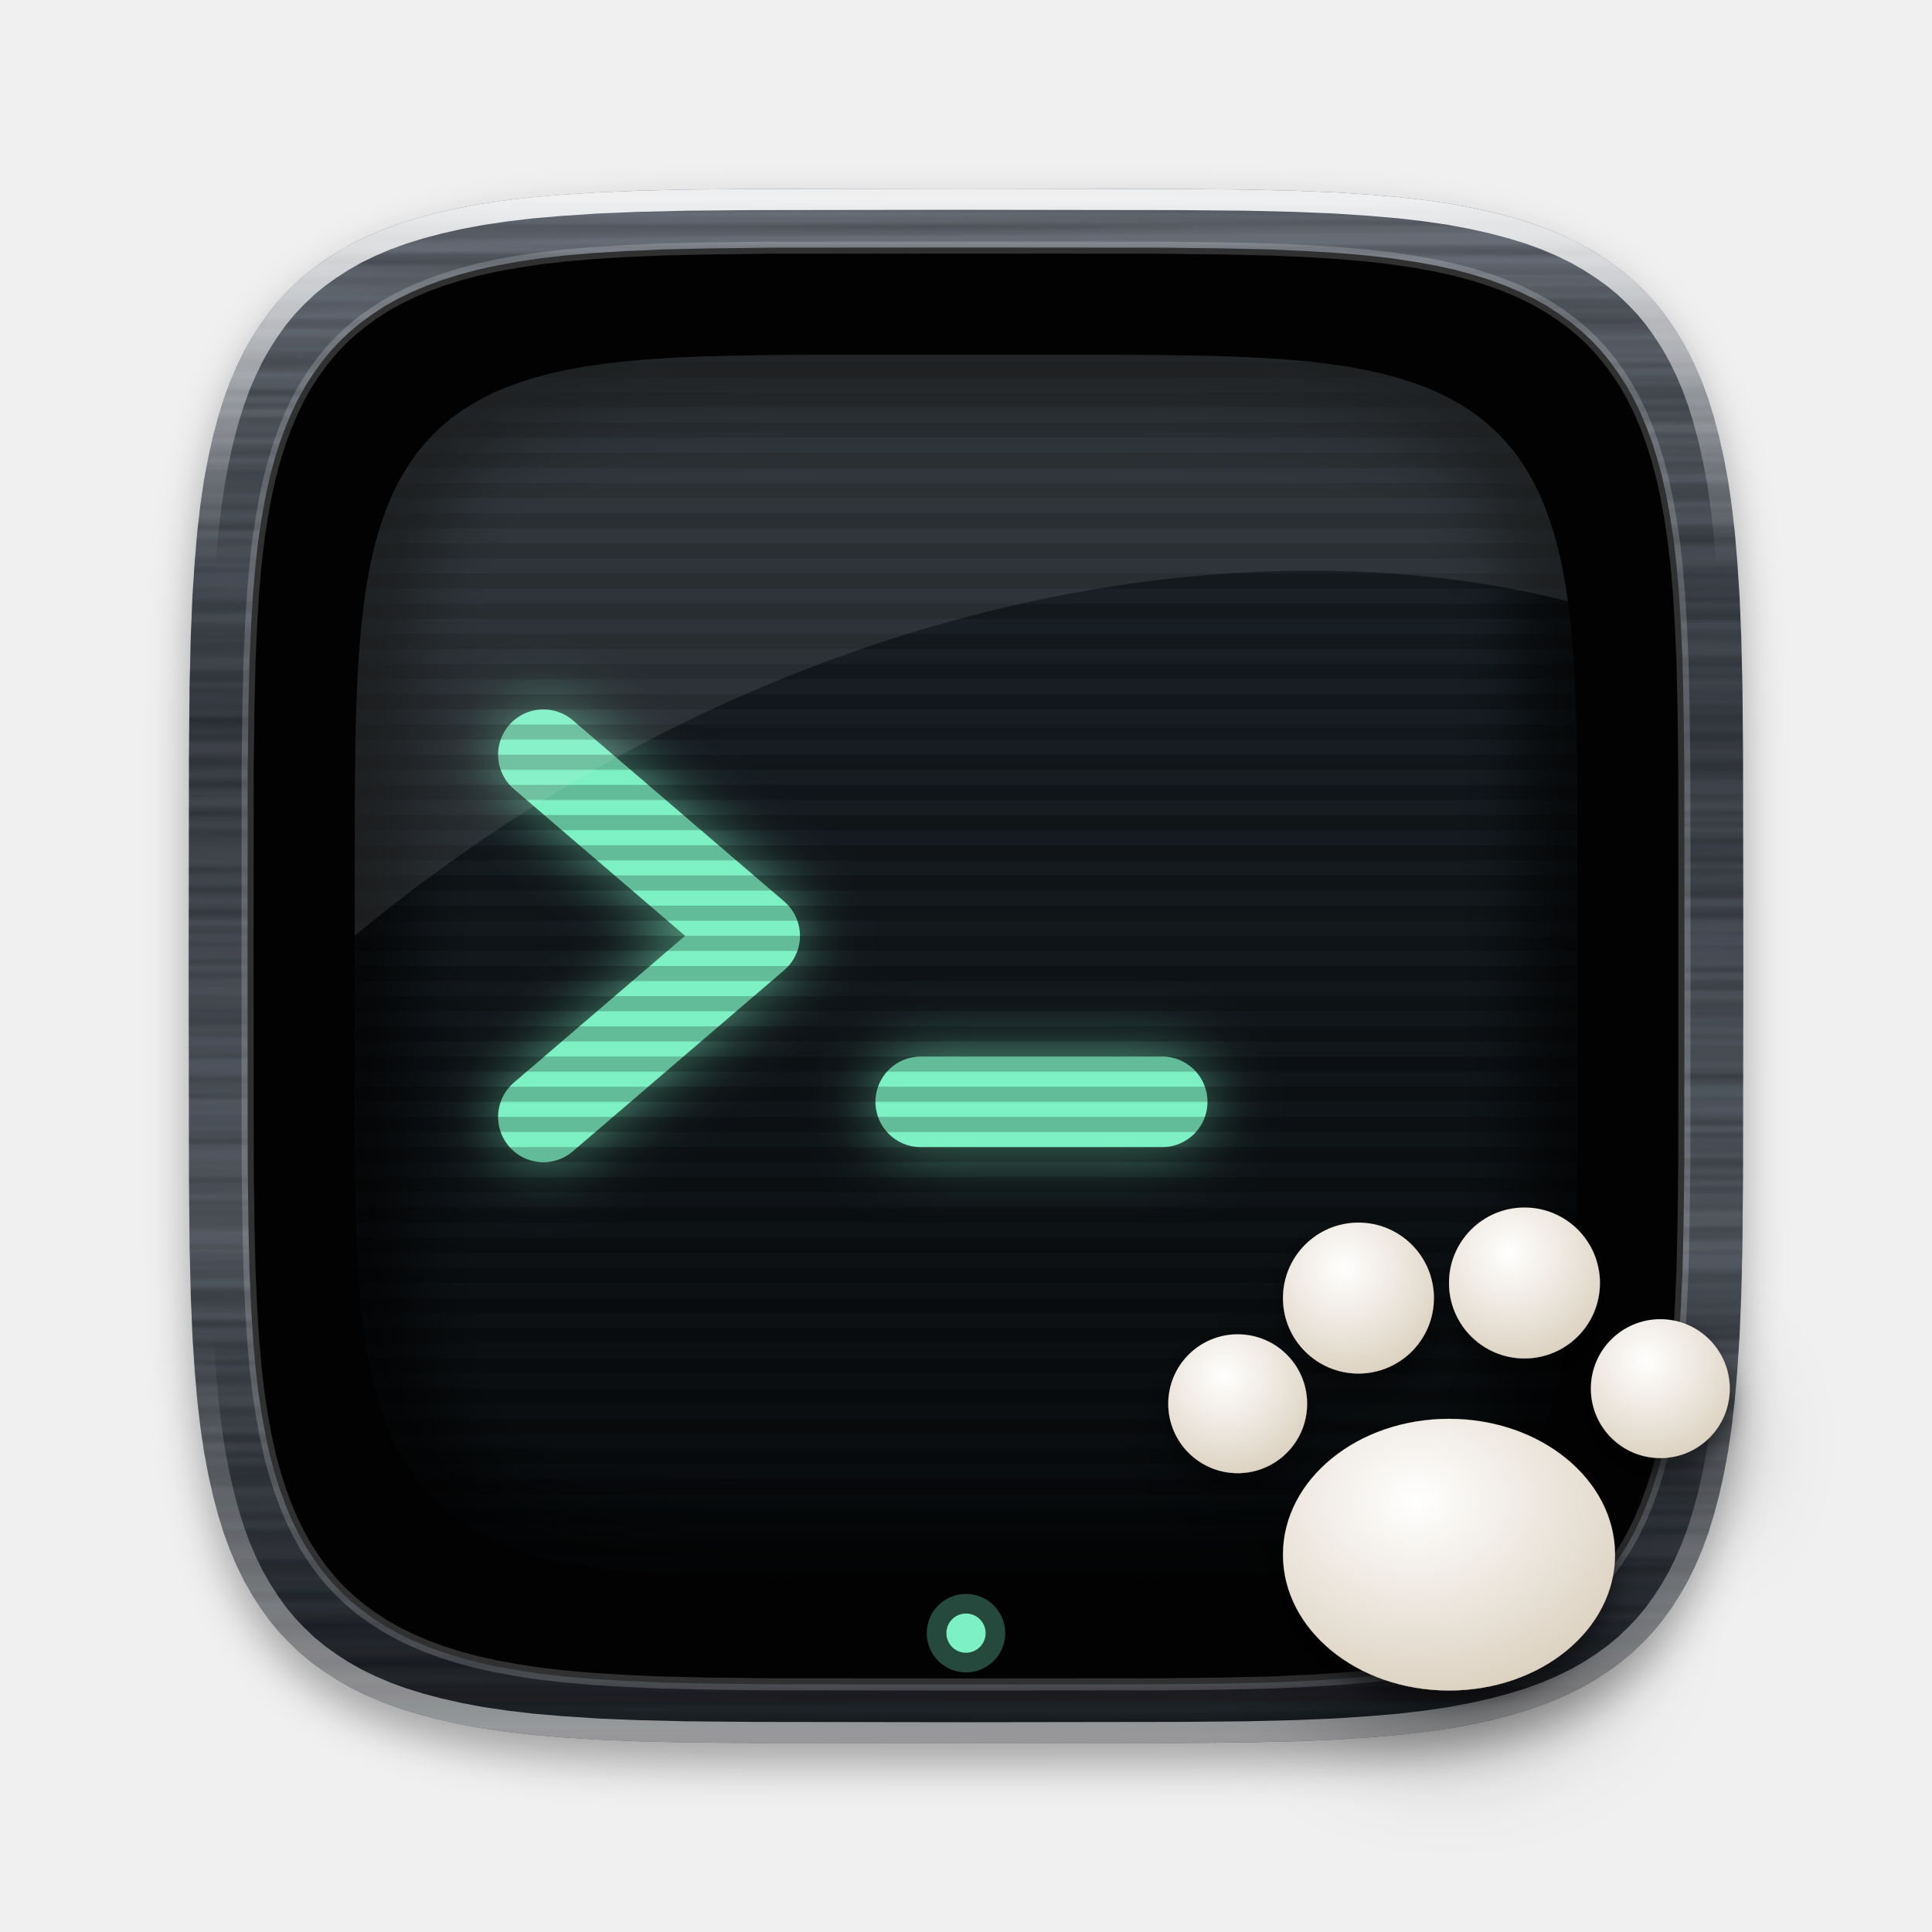
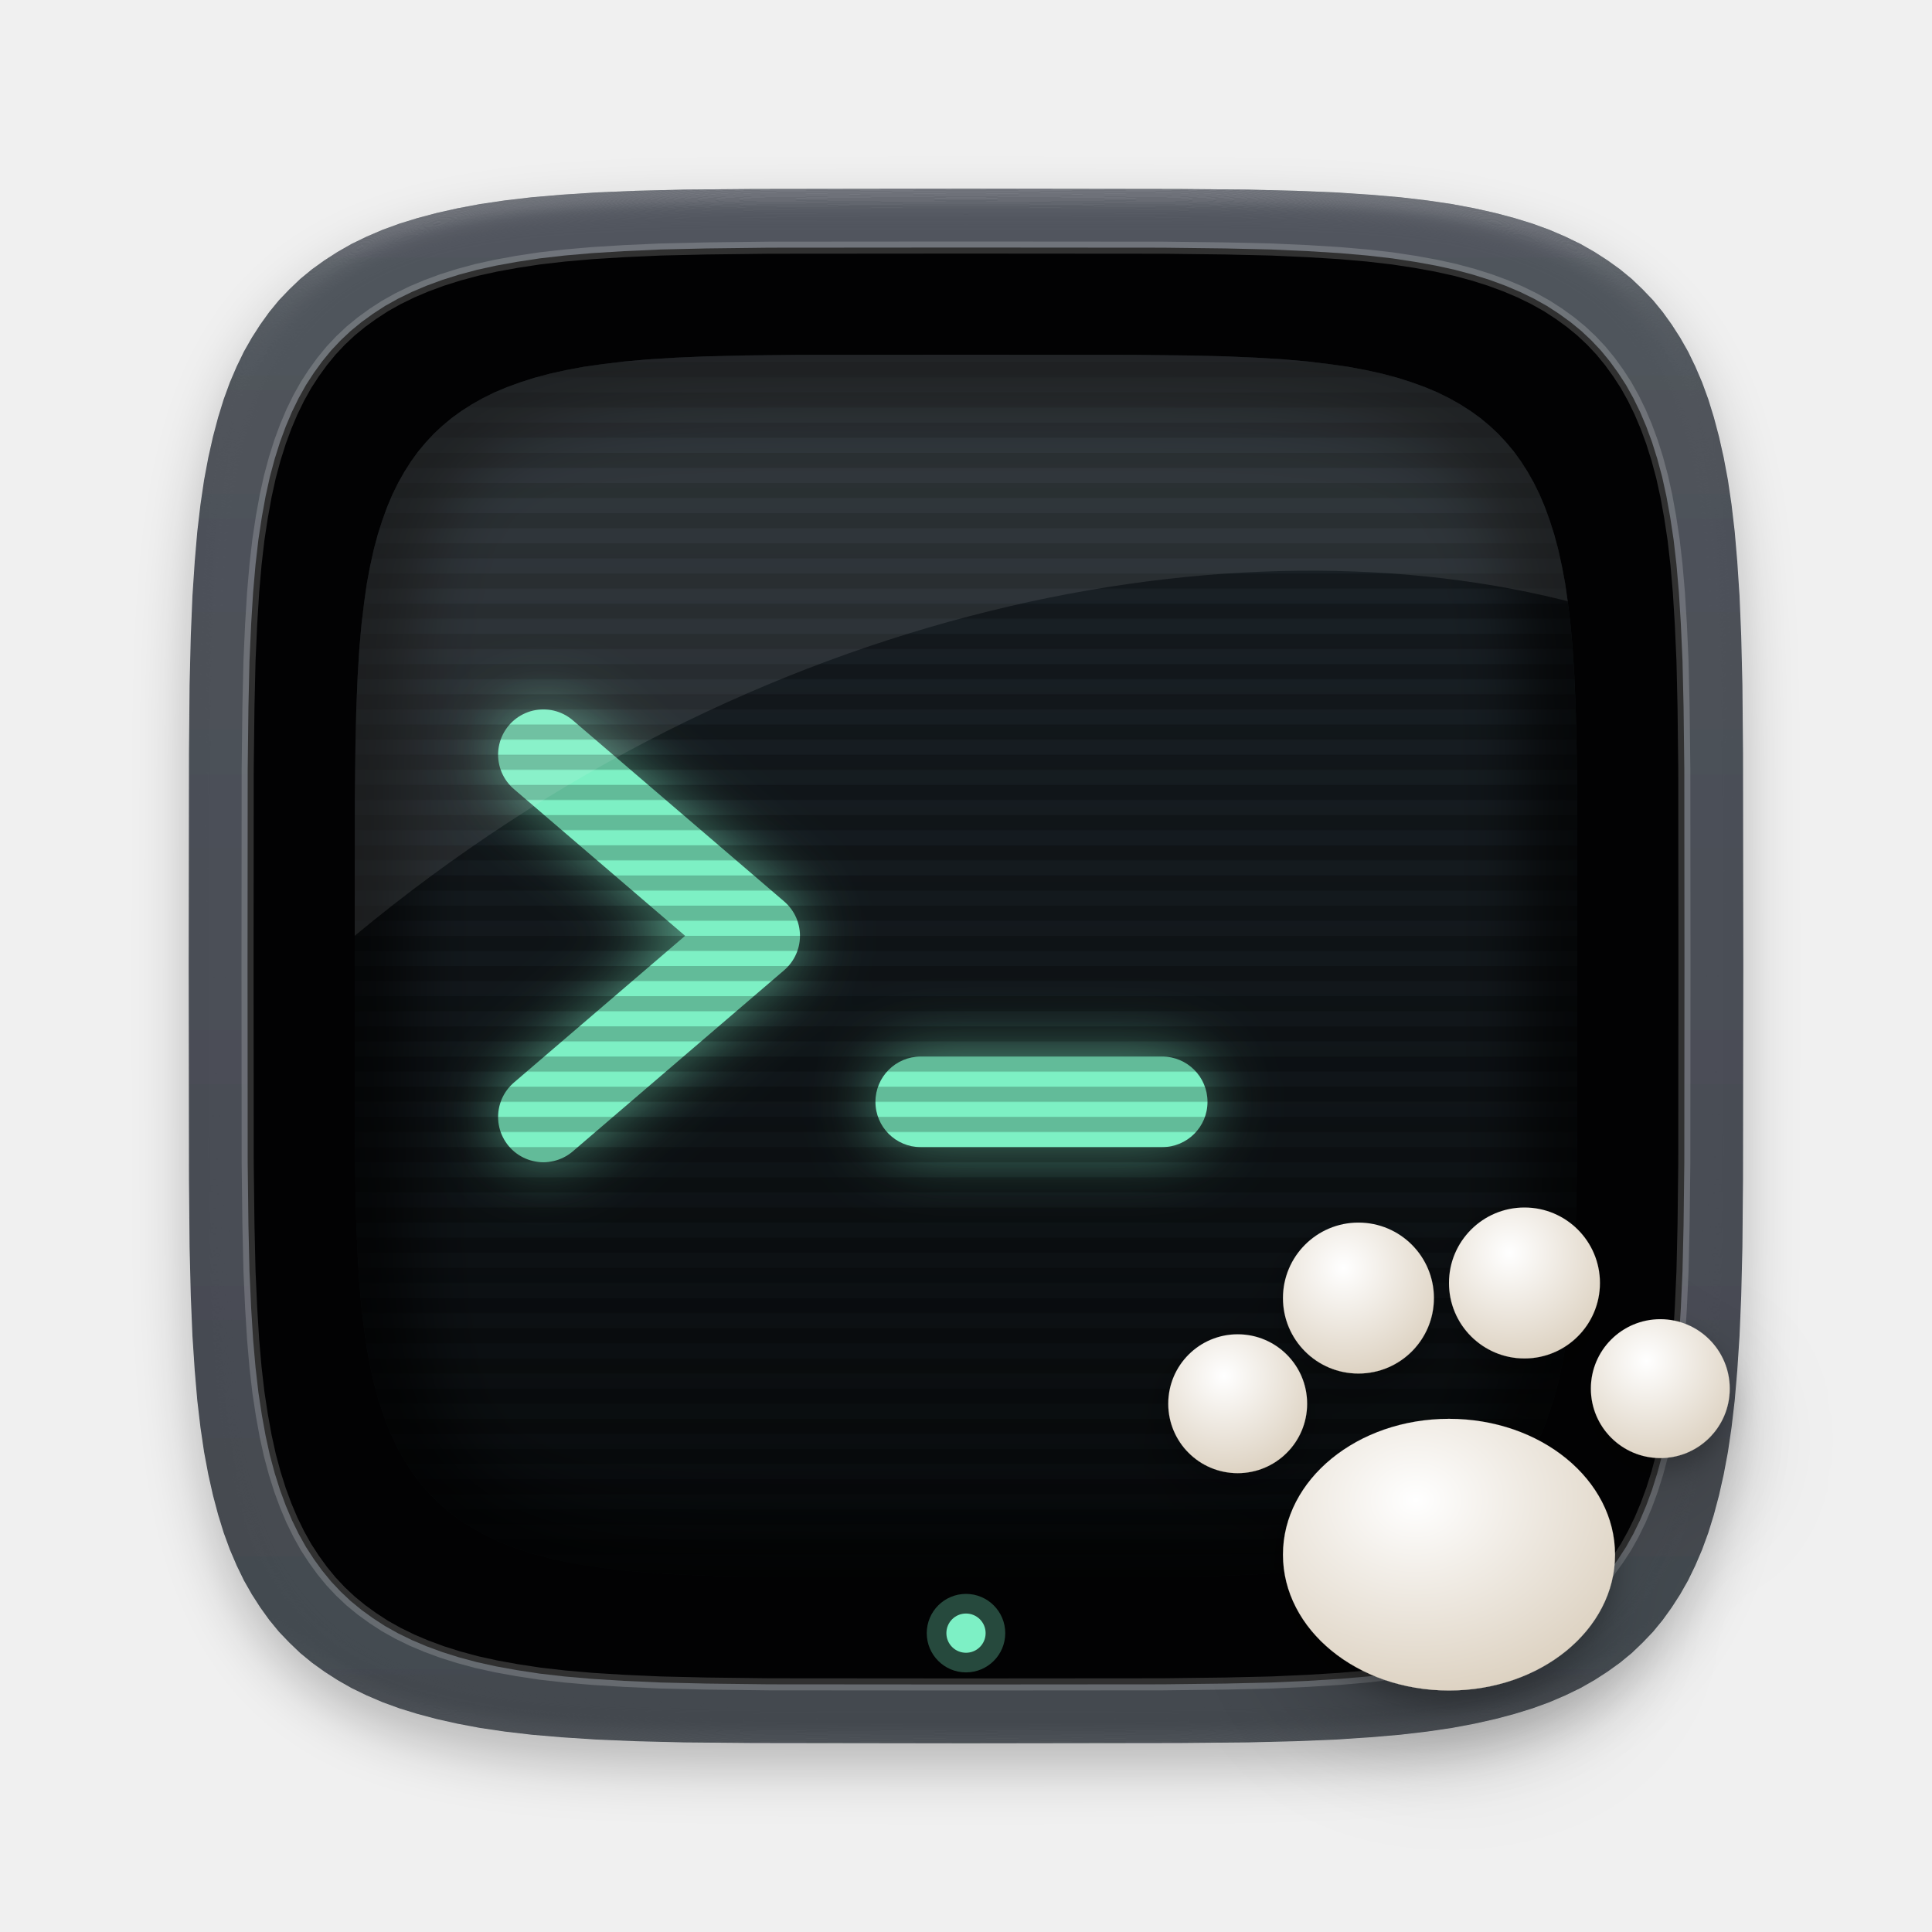
<svg xmlns="http://www.w3.org/2000/svg" width="128" height="128" viewBox="0 0 128 128">
  <defs>
+     <filter id="edge" x="-5%" y="-5%" width="110%" height="110%" color-interpolation-filters="sRGB">
+       <feGaussianBlur in="SourceAlpha" stdDeviation="1.1" result="bump" />
+       <feSpecularLighting in="bump" surfaceScale="7" specularConstant=".7" specularExponent="22" lighting-color="#fff" result="s1">
+         <feDistantLight azimuth="270" elevation="22" />
+       </feSpecularLighting>
+       <feSpecularLighting in="bump" surfaceScale="7" specularConstant=".32" specularExponent="26" lighting-color="#fff" result="s2">
+         <feDistantLight azimuth="90" elevation="18" />
+       </feSpecularLighting>
+       <feComposite in="s1" in2="s2" operator="arithmetic" k2="1" k3="1" result="s" />
+       <feComposite in="s" in2="SourceAlpha" operator="in" result="light" />
+       <feMerge>
+         <feMergeNode in="light" />
+       </feMerge>
+     </filter>
    <filter id="drop" x="-20%" y="-20%" width="140%" height="150%">
-       <feGaussianBlur in="SourceAlpha" stdDeviation="1.4" />
-       <feOffset dy="1.4" />
+       <feGaussianBlur in="SourceAlpha" stdDeviation="1.8" />
+       <feOffset dy="1.6" />
      <feComponentTransfer>
-         <feFuncA type="linear" slope=".32" />
+         <feFuncA type="linear" slope=".24" />
      </feComponentTransfer>
      <feMerge>
        <feMergeNode />
        <feMergeNode in="SourceGraphic" />
      </feMerge>
    </filter>
    <filter id="cast" x="-40%" y="-40%" width="180%" height="200%">
-       <feGaussianBlur in="SourceAlpha" stdDeviation="3.4" result="a" />
-       <feOffset in="a" dy="3.6" result="a2" />
+       <feGaussianBlur in="SourceAlpha" stdDeviation="3.6" result="a" />
+       <feOffset in="a" dy="3.4" result="a2" />
      <feComponentTransfer in="a2" result="amb">
-         <feFuncA type="linear" slope=".3" />
+         <feFuncA type="linear" slope=".18" />
      </feComponentTransfer>
-       <feGaussianBlur in="SourceAlpha" stdDeviation=".7" result="c" />
-       <feOffset in="c" dy=".9" result="c2" />
+       <feGaussianBlur in="SourceAlpha" stdDeviation=".8" result="c" />
+       <feOffset in="c" dy=".8" result="c2" />
      <feComponentTransfer in="c2" result="con">
-         <feFuncA type="linear" slope=".45" />
+         <feFuncA type="linear" slope=".22" />
      </feComponentTransfer>
      <feMerge>
        <feMergeNode in="amb" />
        <feMergeNode in="con" />
        <feMergeNode in="SourceGraphic" />
      </feMerge>
    </filter>
    <filter id="soft" x="-40%" y="-40%" width="180%" height="180%">
      <feGaussianBlur stdDeviation="2.2" />
    </filter>
    <filter id="glowf" x="-40%" y="-40%" width="180%" height="180%">
      <feGaussianBlur stdDeviation="2.2" />
    </filter>
-     <filter id="grain" x="0" y="0" width="100%" height="100%">
-       <feTurbulence type="fractalNoise" baseFrequency="1.3" numOctaves="2" seed="7" />
-       <feColorMatrix values="0 0 0 0 0  0 0 0 0 0  0 0 0 0 0  .55 0 0 0 -.2" />
-     </filter>
-     <filter id="brushed" x="0" y="0" width="100%" height="100%">
-       <feTurbulence type="fractalNoise" baseFrequency="0.015 1.1" numOctaves="2" seed="4" />
-       <feColorMatrix values="0 0 0 0 0  0 0 0 0 0  0 0 0 0 0  .6 0 0 0 -.2" />
-     </filter>
-     <radialGradient id="vig" cx=".5" cy=".42" r=".75">
-       <stop offset=".55" stop-color="#000" stop-opacity="0" />
-       <stop offset="1" stop-color="#000" stop-opacity=".16" />
-     </radialGradient>
-     <linearGradient id="rim" x1="0" y1="0" x2="0" y2="1">
-       <stop offset="0" stop-color="#fff" stop-opacity=".9" />
-       <stop offset=".24" stop-color="#fff" stop-opacity="0" />
-       <stop offset=".74" stop-color="#fff" stop-opacity="0" />
-       <stop offset="1" stop-color="#fff" stop-opacity=".55" />
-     </linearGradient>
    <linearGradient id="chrome" x1="0" y1="0" x2="1" y2="0">
      <stop offset="0" stop-color="#5f656d" />
      <stop offset=".22" stop-color="#e9edf1" />
      <stop offset=".38" stop-color="#ffffff" />
      <stop offset=".55" stop-color="#aab1b9" />
      <stop offset=".78" stop-color="#e3e7ec" />
      <stop offset="1" stop-color="#565c64" />
    </linearGradient>
    <linearGradient id="chromev" x1="0" y1="0" x2="0" y2="1">
      <stop offset="0" stop-color="#ffffff" />
      <stop offset=".45" stop-color="#b3bac2" />
      <stop offset=".55" stop-color="#7d848d" />
      <stop offset="1" stop-color="#d9dde2" />
    </linearGradient>
    <linearGradient id="kctop" x1="0" y1="0" x2="0" y2="1">
      <stop offset="0" stop-color="#ffffff" />
      <stop offset="1" stop-color="#d3d8df" />
    </linearGradient>
    <linearGradient id="kcside" x1="0" y1="0" x2="0" y2="1">
      <stop offset="0" stop-color="#aab1bb" />
      <stop offset="1" stop-color="#5b626c" />
    </linearGradient>
    <radialGradient id="dish" cx=".5" cy=".45" r=".6">
      <stop offset="0" stop-color="#000" stop-opacity=".09" />
      <stop offset="1" stop-color="#000" stop-opacity="0" />
    </radialGradient>
    <pattern id="scan" width="2" height="2" patternUnits="userSpaceOnUse">
      <rect width="2" height="1" fill="#000" fill-opacity=".22" />
    </pattern>
    <clipPath id="clip">
      <path d="M115.50 64.00L115.48 78.11L115.44 82.61L115.36 85.87L115.25 88.52L115.10 90.79L114.93 92.78L114.72 94.57L114.48 96.20L114.20 97.69L113.89 99.07L113.55 100.35L113.18 101.55L112.77 102.67L112.32 103.72L111.84 104.71L111.31 105.64L110.75 106.51L110.16 107.33L109.52 108.11L108.83 108.83L108.11 109.52L107.33 110.16L106.51 110.75L105.64 111.31L104.71 111.84L103.72 112.32L102.67 112.77L101.55 113.18L100.35 113.55L99.07 113.89L97.69 114.20L96.20 114.48L94.57 114.72L92.78 114.93L90.79 115.10L88.52 115.25L85.87 115.36L82.61 115.44L78.11 115.48L64.00 115.50L49.89 115.48L45.39 115.44L42.13 115.36L39.48 115.25L37.21 115.10L35.22 114.93L33.43 114.72L31.80 114.48L30.31 114.20L28.93 113.89L27.65 113.55L26.45 113.18L25.33 112.77L24.28 112.32L23.29 111.84L22.36 111.31L21.49 110.75L20.67 110.16L19.89 109.52L19.17 108.83L18.48 108.11L17.84 107.33L17.25 106.51L16.69 105.64L16.16 104.71L15.68 103.72L15.23 102.67L14.82 101.55L14.45 100.35L14.11 99.07L13.80 97.69L13.52 96.20L13.28 94.57L13.07 92.78L12.90 90.79L12.75 88.52L12.64 85.87L12.56 82.61L12.52 78.11L12.50 64.00L12.52 49.89L12.56 45.39L12.64 42.13L12.75 39.48L12.90 37.21L13.07 35.22L13.28 33.43L13.52 31.80L13.80 30.31L14.11 28.93L14.45 27.65L14.82 26.45L15.23 25.33L15.68 24.28L16.16 23.29L16.69 22.36L17.25 21.49L17.84 20.67L18.48 19.89L19.17 19.17L19.89 18.48L20.67 17.84L21.49 17.25L22.36 16.69L23.29 16.16L24.28 15.68L25.33 15.23L26.45 14.82L27.65 14.45L28.93 14.11L30.31 13.80L31.80 13.52L33.43 13.28L35.22 13.07L37.21 12.90L39.48 12.75L42.13 12.64L45.39 12.56L49.89 12.52L64.00 12.50L78.11 12.52L82.61 12.56L85.87 12.64L88.52 12.75L90.79 12.90L92.78 13.07L94.57 13.28L96.20 13.52L97.69 13.80L99.07 14.11L100.35 14.45L101.55 14.82L102.67 15.23L103.72 15.68L104.71 16.16L105.64 16.69L106.51 17.25L107.33 17.84L108.11 18.48L108.83 19.17L109.52 19.89L110.16 20.67L110.75 21.49L111.31 22.36L111.84 23.29L112.32 24.28L112.77 25.33L113.18 26.45L113.55 27.65L113.89 28.93L114.20 30.31L114.48 31.80L114.72 33.43L114.93 35.22L115.10 37.21L115.25 39.48L115.36 42.13L115.44 45.39L115.48 49.89Z" />
    </clipPath>
    <clipPath id="scr">
      <path d="M104.50 64.00L104.49 75.09L104.45 78.63L104.39 81.20L104.30 83.28L104.19 85.06L104.05 86.63L103.88 88.04L103.70 89.32L103.48 90.49L103.24 91.58L102.97 92.59L102.67 93.53L102.35 94.41L102.00 95.24L101.62 96.01L101.21 96.74L100.77 97.43L100.30 98.08L99.79 98.69L99.26 99.26L98.69 99.79L98.08 100.30L97.43 100.77L96.74 101.21L96.01 101.62L95.24 102.00L94.41 102.35L93.53 102.67L92.59 102.97L91.58 103.24L90.49 103.48L89.32 103.70L88.04 103.88L86.63 104.05L85.06 104.19L83.28 104.30L81.20 104.39L78.63 104.45L75.09 104.49L64.00 104.50L52.91 104.49L49.37 104.45L46.80 104.39L44.72 104.30L42.94 104.19L41.37 104.05L39.96 103.88L38.68 103.70L37.51 103.48L36.42 103.24L35.41 102.97L34.47 102.67L33.59 102.35L32.76 102.00L31.99 101.62L31.26 101.21L30.57 100.77L29.92 100.30L29.31 99.79L28.74 99.26L28.21 98.69L27.70 98.08L27.23 97.43L26.79 96.74L26.38 96.01L26.00 95.24L25.65 94.41L25.33 93.53L25.03 92.59L24.76 91.58L24.52 90.49L24.30 89.32L24.12 88.04L23.95 86.63L23.81 85.06L23.70 83.28L23.61 81.20L23.55 78.63L23.51 75.09L23.50 64.00L23.51 52.91L23.55 49.37L23.61 46.80L23.70 44.72L23.81 42.94L23.95 41.37L24.12 39.96L24.30 38.68L24.52 37.51L24.76 36.42L25.03 35.41L25.33 34.47L25.65 33.59L26.00 32.76L26.38 31.99L26.79 31.26L27.23 30.57L27.70 29.92L28.21 29.31L28.74 28.74L29.31 28.21L29.92 27.70L30.57 27.23L31.26 26.79L31.99 26.38L32.76 26.00L33.59 25.65L34.47 25.33L35.41 25.03L36.42 24.76L37.51 24.52L38.68 24.30L39.96 24.12L41.37 23.95L42.94 23.81L44.72 23.70L46.80 23.61L49.37 23.55L52.91 23.51L64.00 23.50L75.09 23.51L78.63 23.55L81.20 23.61L83.28 23.70L85.06 23.81L86.63 23.95L88.04 24.12L89.32 24.30L90.49 24.52L91.58 24.76L92.59 25.03L93.53 25.33L94.41 25.65L95.24 26.00L96.01 26.38L96.74 26.79L97.43 27.23L98.08 27.70L98.69 28.21L99.26 28.74L99.79 29.31L100.30 29.92L100.77 30.57L101.21 31.26L101.62 31.99L102.00 32.76L102.35 33.59L102.67 34.47L102.97 35.41L103.24 36.42L103.48 37.51L103.70 38.68L103.88 39.96L104.05 41.37L104.19 42.94L104.30 44.72L104.39 46.80L104.45 49.37L104.49 52.91Z" />
    </clipPath>
    <linearGradient id="bezel" x1="0" y1="0" x2="0" y2="1">
-       <stop offset="0.000" stop-color="#6a707a" />
-       <stop offset="0.333" stop-color="#3a3f47" />
-       <stop offset="0.667" stop-color="#555b64" />
-       <stop offset="1.000" stop-color="#1c1f24" />
+       <stop offset="0" stop-color="#4f535b" />
+       <stop offset="1" stop-color="#42474e" />
    </linearGradient>
    <linearGradient id="screen" x1="0" y1="0" x2="0" y2="1">
      <stop offset="0.000" stop-color="#1d252b" />
      <stop offset="1.000" stop-color="#070a0c" />
    </linearGradient>
    <radialGradient id="pad" cx=".4" cy=".3" r=".8">
      <stop offset="0" stop-color="#ffffff" />
      <stop offset="1" stop-color="#d9cdbb" />
    </radialGradient>
  </defs>
  <g filter="url(#drop)">
    <path d="M115.50 64.00L115.48 78.11L115.44 82.61L115.36 85.87L115.25 88.52L115.10 90.79L114.93 92.78L114.72 94.57L114.48 96.20L114.20 97.69L113.89 99.07L113.55 100.35L113.18 101.55L112.77 102.67L112.32 103.72L111.84 104.71L111.31 105.64L110.75 106.51L110.16 107.33L109.52 108.11L108.83 108.83L108.11 109.52L107.33 110.16L106.51 110.75L105.64 111.31L104.71 111.84L103.72 112.32L102.67 112.77L101.55 113.18L100.35 113.55L99.07 113.89L97.69 114.20L96.20 114.48L94.57 114.72L92.78 114.93L90.79 115.10L88.52 115.25L85.87 115.36L82.61 115.44L78.11 115.48L64.00 115.50L49.89 115.48L45.39 115.44L42.13 115.36L39.48 115.25L37.21 115.10L35.22 114.93L33.43 114.72L31.80 114.48L30.31 114.20L28.93 113.89L27.65 113.55L26.45 113.18L25.33 112.77L24.28 112.32L23.29 111.84L22.36 111.31L21.49 110.75L20.67 110.16L19.89 109.52L19.17 108.83L18.48 108.11L17.84 107.33L17.25 106.51L16.69 105.64L16.16 104.71L15.68 103.72L15.23 102.67L14.82 101.55L14.45 100.35L14.11 99.07L13.80 97.69L13.52 96.20L13.28 94.57L13.07 92.78L12.90 90.79L12.75 88.52L12.64 85.87L12.56 82.61L12.52 78.11L12.50 64.00L12.52 49.89L12.56 45.39L12.64 42.13L12.75 39.48L12.90 37.21L13.07 35.22L13.28 33.43L13.52 31.80L13.80 30.31L14.11 28.93L14.45 27.65L14.82 26.45L15.23 25.33L15.68 24.28L16.16 23.29L16.69 22.36L17.25 21.49L17.84 20.67L18.48 19.89L19.17 19.17L19.89 18.48L20.67 17.84L21.49 17.25L22.36 16.69L23.29 16.16L24.28 15.68L25.33 15.23L26.45 14.82L27.65 14.45L28.93 14.11L30.31 13.80L31.80 13.52L33.43 13.28L35.22 13.07L37.21 12.90L39.48 12.75L42.13 12.64L45.39 12.56L49.89 12.52L64.00 12.50L78.11 12.52L82.61 12.56L85.87 12.64L88.52 12.75L90.79 12.90L92.78 13.07L94.57 13.28L96.20 13.52L97.69 13.80L99.07 14.11L100.35 14.45L101.55 14.82L102.67 15.23L103.72 15.68L104.71 16.16L105.64 16.69L106.51 17.25L107.33 17.84L108.11 18.48L108.83 19.17L109.52 19.89L110.16 20.67L110.75 21.49L111.31 22.36L111.84 23.29L112.32 24.28L112.77 25.33L113.18 26.45L113.55 27.65L113.89 28.93L114.20 30.31L114.48 31.80L114.72 33.43L114.93 35.22L115.10 37.21L115.25 39.48L115.36 42.13L115.44 45.39L115.48 49.89Z" fill="url(#bezel)" />
  </g>
  <g clip-path="url(#clip)">
-     <rect width="128" height="128" filter="url(#brushed)" />
-     <path d="M115.50 64.00L115.48 78.11L115.44 82.61L115.36 85.87L115.25 88.52L115.10 90.79L114.93 92.78L114.72 94.57L114.48 96.20L114.20 97.69L113.89 99.07L113.55 100.35L113.18 101.55L112.77 102.67L112.32 103.72L111.84 104.71L111.31 105.64L110.75 106.51L110.16 107.33L109.52 108.11L108.83 108.83L108.11 109.52L107.33 110.16L106.51 110.75L105.64 111.31L104.71 111.84L103.72 112.32L102.67 112.77L101.55 113.18L100.35 113.55L99.07 113.89L97.69 114.20L96.20 114.48L94.57 114.72L92.78 114.93L90.79 115.10L88.52 115.25L85.87 115.36L82.61 115.44L78.11 115.48L64.00 115.50L49.89 115.48L45.39 115.44L42.13 115.36L39.48 115.25L37.21 115.10L35.22 114.93L33.43 114.72L31.80 114.48L30.31 114.20L28.93 113.89L27.65 113.55L26.45 113.18L25.33 112.77L24.28 112.32L23.29 111.84L22.36 111.31L21.49 110.75L20.67 110.16L19.89 109.52L19.17 108.83L18.48 108.11L17.84 107.33L17.25 106.51L16.69 105.64L16.16 104.71L15.68 103.72L15.23 102.67L14.82 101.55L14.45 100.35L14.11 99.07L13.80 97.69L13.52 96.20L13.28 94.57L13.07 92.78L12.90 90.79L12.75 88.52L12.64 85.87L12.56 82.61L12.52 78.11L12.50 64.00L12.52 49.89L12.56 45.39L12.64 42.13L12.75 39.48L12.90 37.21L13.07 35.22L13.28 33.43L13.52 31.80L13.80 30.31L14.11 28.93L14.45 27.65L14.82 26.45L15.23 25.33L15.68 24.28L16.16 23.29L16.69 22.36L17.25 21.49L17.84 20.67L18.48 19.89L19.17 19.17L19.89 18.48L20.67 17.84L21.49 17.25L22.36 16.69L23.29 16.16L24.28 15.68L25.33 15.23L26.45 14.82L27.65 14.45L28.93 14.11L30.31 13.80L31.80 13.52L33.43 13.28L35.22 13.07L37.21 12.90L39.48 12.75L42.13 12.64L45.39 12.56L49.89 12.52L64.00 12.50L78.11 12.52L82.61 12.56L85.87 12.64L88.52 12.75L90.79 12.90L92.78 13.07L94.57 13.28L96.20 13.52L97.69 13.80L99.07 14.11L100.35 14.45L101.55 14.82L102.67 15.23L103.72 15.68L104.71 16.16L105.64 16.69L106.51 17.25L107.33 17.84L108.11 18.48L108.83 19.17L109.52 19.89L110.16 20.67L110.75 21.49L111.31 22.36L111.84 23.29L112.32 24.28L112.77 25.33L113.18 26.45L113.55 27.65L113.89 28.93L114.20 30.31L114.48 31.80L114.72 33.43L114.93 35.22L115.10 37.21L115.25 39.48L115.36 42.13L115.44 45.39L115.48 49.89Z" fill="none" stroke="url(#rim)" stroke-width="2.8" />
+     <path d="M115.50 64.00L115.48 78.11L115.44 82.61L115.36 85.87L115.25 88.52L115.10 90.79L114.93 92.78L114.72 94.57L114.48 96.20L114.20 97.69L113.89 99.07L113.55 100.35L113.18 101.55L112.77 102.67L112.32 103.72L111.84 104.71L111.31 105.64L110.75 106.51L110.16 107.33L109.52 108.11L108.83 108.83L108.11 109.52L107.33 110.16L106.51 110.75L105.64 111.31L104.71 111.84L103.72 112.32L102.67 112.77L101.55 113.18L100.35 113.55L99.07 113.89L97.69 114.20L96.20 114.48L94.57 114.72L92.78 114.93L90.79 115.10L88.52 115.25L85.87 115.36L82.61 115.44L78.11 115.48L64.00 115.50L49.89 115.48L45.39 115.44L42.13 115.36L39.48 115.25L37.21 115.10L35.22 114.93L33.43 114.72L31.80 114.48L30.31 114.20L28.93 113.89L27.65 113.55L26.45 113.18L25.33 112.77L24.28 112.32L23.29 111.84L22.36 111.31L21.49 110.75L20.67 110.16L19.89 109.52L19.17 108.83L18.48 108.11L17.84 107.33L17.25 106.51L16.69 105.64L16.16 104.71L15.68 103.72L15.23 102.67L14.82 101.55L14.45 100.35L14.11 99.07L13.80 97.69L13.52 96.20L13.28 94.57L13.07 92.78L12.90 90.79L12.75 88.52L12.64 85.87L12.56 82.61L12.52 78.11L12.50 64.00L12.52 49.89L12.56 45.39L12.64 42.13L12.75 39.48L12.90 37.21L13.07 35.22L13.28 33.43L13.52 31.80L13.80 30.31L14.11 28.93L14.45 27.65L14.82 26.45L15.23 25.33L15.68 24.28L16.16 23.29L16.69 22.36L17.25 21.49L17.84 20.67L18.48 19.89L19.17 19.17L19.89 18.48L20.67 17.84L21.49 17.25L22.36 16.69L23.29 16.16L24.28 15.68L25.33 15.23L26.45 14.82L27.65 14.45L28.93 14.11L30.31 13.80L31.80 13.52L33.43 13.28L35.22 13.07L37.21 12.90L39.48 12.75L42.13 12.64L45.39 12.56L49.89 12.52L64.00 12.50L78.11 12.52L82.61 12.56L85.87 12.64L88.52 12.75L90.79 12.90L92.78 13.07L94.57 13.28L96.20 13.52L97.69 13.80L99.07 14.11L100.35 14.45L101.55 14.82L102.67 15.23L103.72 15.68L104.71 16.16L105.64 16.69L106.51 17.25L107.33 17.84L108.11 18.48L108.83 19.17L109.52 19.89L110.16 20.67L110.75 21.49L111.31 22.36L111.84 23.29L112.32 24.28L112.77 25.33L113.18 26.45L113.55 27.65L113.89 28.93L114.20 30.31L114.48 31.80L114.72 33.43L114.93 35.22L115.10 37.21L115.25 39.48L115.36 42.13L115.44 45.39L115.48 49.89Z" filter="url(#edge)" />
  </g>
  <path d="M111.60 64.00L111.59 77.04L111.54 81.20L111.47 84.22L111.36 86.66L111.23 88.76L111.07 90.60L110.88 92.25L110.65 93.76L110.40 95.14L110.12 96.41L109.80 97.60L109.45 98.71L109.07 99.74L108.66 100.71L108.21 101.63L107.73 102.49L107.21 103.29L106.66 104.05L106.07 104.77L105.44 105.44L104.77 106.07L104.05 106.66L103.29 107.21L102.49 107.73L101.63 108.21L100.71 108.66L99.74 109.07L98.71 109.45L97.60 109.80L96.41 110.12L95.14 110.40L93.76 110.65L92.25 110.88L90.60 111.07L88.76 111.23L86.66 111.36L84.22 111.47L81.20 111.54L77.04 111.59L64.00 111.60L50.96 111.59L46.80 111.54L43.78 111.47L41.34 111.36L39.24 111.23L37.40 111.07L35.75 110.88L34.24 110.65L32.86 110.40L31.59 110.12L30.40 109.80L29.29 109.45L28.26 109.07L27.29 108.66L26.37 108.21L25.51 107.73L24.71 107.21L23.95 106.66L23.23 106.07L22.56 105.44L21.93 104.77L21.34 104.05L20.79 103.29L20.27 102.49L19.79 101.63L19.34 100.71L18.93 99.74L18.55 98.71L18.20 97.60L17.88 96.41L17.60 95.14L17.35 93.76L17.12 92.25L16.93 90.60L16.77 88.76L16.64 86.66L16.53 84.22L16.46 81.20L16.41 77.04L16.40 64.00L16.41 50.96L16.46 46.80L16.53 43.78L16.64 41.34L16.77 39.24L16.93 37.40L17.12 35.75L17.35 34.24L17.60 32.86L17.88 31.59L18.20 30.40L18.55 29.29L18.93 28.26L19.34 27.29L19.79 26.37L20.27 25.51L20.79 24.71L21.34 23.95L21.93 23.23L22.56 22.56L23.23 21.93L23.95 21.34L24.71 20.79L25.51 20.27L26.37 19.79L27.29 19.34L28.26 18.93L29.29 18.55L30.40 18.20L31.59 17.88L32.86 17.60L34.24 17.35L35.75 17.12L37.40 16.93L39.24 16.77L41.34 16.64L43.78 16.53L46.80 16.46L50.96 16.41L64.00 16.40L77.04 16.41L81.20 16.46L84.22 16.53L86.66 16.64L88.76 16.77L90.60 16.93L92.25 17.12L93.76 17.35L95.14 17.60L96.41 17.88L97.60 18.20L98.71 18.55L99.74 18.93L100.71 19.34L101.63 19.79L102.49 20.27L103.29 20.79L104.05 21.34L104.77 21.93L105.44 22.56L106.07 23.23L106.66 23.95L107.21 24.71L107.73 25.51L108.21 26.37L108.66 27.29L109.07 28.26L109.45 29.29L109.80 30.40L110.12 31.59L110.40 32.86L110.65 34.24L110.88 35.75L111.07 37.40L111.23 39.24L111.36 41.34L111.47 43.78L111.54 46.80L111.59 50.96Z" fill="#020203" />
  <path d="M111.60 64.00L111.59 77.04L111.54 81.20L111.47 84.22L111.36 86.66L111.23 88.76L111.07 90.60L110.88 92.25L110.65 93.76L110.40 95.14L110.12 96.41L109.80 97.60L109.45 98.71L109.07 99.74L108.66 100.71L108.21 101.63L107.73 102.49L107.21 103.29L106.66 104.05L106.07 104.77L105.44 105.44L104.77 106.07L104.05 106.66L103.29 107.21L102.49 107.73L101.63 108.21L100.71 108.66L99.74 109.07L98.71 109.45L97.60 109.80L96.41 110.12L95.14 110.40L93.76 110.65L92.25 110.88L90.60 111.07L88.76 111.23L86.66 111.36L84.22 111.47L81.20 111.54L77.04 111.59L64.00 111.60L50.96 111.59L46.80 111.54L43.78 111.47L41.34 111.36L39.24 111.23L37.40 111.07L35.75 110.88L34.24 110.65L32.86 110.40L31.59 110.12L30.40 109.80L29.29 109.45L28.26 109.07L27.29 108.66L26.37 108.21L25.51 107.73L24.71 107.21L23.95 106.66L23.23 106.07L22.56 105.44L21.93 104.77L21.34 104.05L20.79 103.29L20.27 102.49L19.79 101.63L19.34 100.71L18.93 99.74L18.55 98.71L18.20 97.60L17.88 96.41L17.60 95.14L17.35 93.76L17.12 92.25L16.93 90.60L16.77 88.76L16.64 86.66L16.53 84.22L16.46 81.20L16.41 77.04L16.40 64.00L16.41 50.96L16.46 46.80L16.53 43.78L16.64 41.34L16.77 39.24L16.93 37.40L17.12 35.75L17.35 34.24L17.60 32.86L17.88 31.59L18.20 30.40L18.55 29.29L18.93 28.26L19.34 27.29L19.79 26.37L20.27 25.51L20.79 24.71L21.34 23.95L21.93 23.23L22.56 22.56L23.23 21.93L23.95 21.34L24.71 20.79L25.51 20.27L26.37 19.79L27.29 19.34L28.26 18.93L29.29 18.55L30.40 18.20L31.59 17.88L32.86 17.60L34.24 17.35L35.75 17.12L37.40 16.93L39.24 16.77L41.34 16.64L43.78 16.53L46.80 16.46L50.96 16.41L64.00 16.40L77.04 16.41L81.20 16.46L84.22 16.53L86.66 16.64L88.76 16.77L90.60 16.93L92.25 17.12L93.76 17.35L95.14 17.60L96.41 17.88L97.60 18.20L98.71 18.55L99.74 18.93L100.71 19.34L101.63 19.79L102.49 20.27L103.29 20.79L104.05 21.34L104.77 21.93L105.44 22.56L106.07 23.23L106.66 23.95L107.21 24.71L107.73 25.51L108.21 26.37L108.66 27.29L109.07 28.26L109.45 29.29L109.80 30.40L110.12 31.59L110.40 32.86L110.65 34.24L110.88 35.75L111.07 37.40L111.23 39.24L111.36 41.34L111.47 43.78L111.54 46.80L111.59 50.96Z" fill="none" stroke="#fff" stroke-opacity=".18" stroke-width=".8" />
  <path d="M104.50 64.00L104.49 75.09L104.45 78.63L104.39 81.20L104.30 83.28L104.19 85.06L104.05 86.63L103.88 88.04L103.70 89.32L103.48 90.49L103.24 91.58L102.97 92.59L102.67 93.53L102.35 94.41L102.00 95.24L101.62 96.01L101.21 96.74L100.77 97.43L100.30 98.08L99.79 98.69L99.26 99.26L98.69 99.79L98.08 100.30L97.43 100.77L96.74 101.21L96.01 101.62L95.24 102.00L94.41 102.35L93.53 102.67L92.59 102.97L91.58 103.24L90.49 103.48L89.32 103.70L88.04 103.88L86.63 104.05L85.06 104.19L83.28 104.30L81.20 104.39L78.63 104.45L75.09 104.49L64.00 104.50L52.91 104.49L49.37 104.45L46.80 104.39L44.72 104.30L42.94 104.19L41.37 104.05L39.96 103.88L38.68 103.70L37.51 103.48L36.42 103.24L35.41 102.97L34.47 102.67L33.59 102.35L32.76 102.00L31.99 101.62L31.26 101.21L30.57 100.77L29.92 100.30L29.31 99.79L28.74 99.26L28.21 98.69L27.70 98.08L27.23 97.43L26.79 96.74L26.38 96.01L26.00 95.24L25.65 94.41L25.33 93.53L25.03 92.59L24.76 91.58L24.52 90.49L24.30 89.32L24.12 88.04L23.95 86.63L23.81 85.06L23.70 83.28L23.61 81.20L23.55 78.63L23.51 75.09L23.50 64.00L23.51 52.91L23.55 49.37L23.61 46.80L23.70 44.72L23.81 42.94L23.95 41.37L24.12 39.96L24.30 38.68L24.52 37.51L24.76 36.42L25.03 35.41L25.33 34.47L25.65 33.59L26.00 32.76L26.38 31.99L26.79 31.26L27.23 30.57L27.70 29.92L28.21 29.31L28.74 28.74L29.31 28.21L29.92 27.70L30.57 27.23L31.26 26.79L31.99 26.38L32.76 26.00L33.59 25.65L34.47 25.33L35.41 25.03L36.42 24.76L37.51 24.52L38.68 24.30L39.96 24.12L41.37 23.95L42.94 23.81L44.72 23.70L46.80 23.61L49.37 23.55L52.91 23.51L64.00 23.50L75.09 23.51L78.63 23.55L81.20 23.61L83.28 23.70L85.06 23.81L86.63 23.95L88.04 24.12L89.32 24.30L90.49 24.52L91.58 24.76L92.59 25.03L93.53 25.33L94.41 25.65L95.24 26.00L96.01 26.38L96.74 26.79L97.43 27.23L98.08 27.70L98.69 28.21L99.26 28.74L99.79 29.31L100.30 29.92L100.77 30.57L101.21 31.26L101.62 31.99L102.00 32.76L102.35 33.59L102.67 34.47L102.97 35.41L103.24 36.42L103.48 37.51L103.70 38.68L103.88 39.96L104.05 41.37L104.19 42.94L104.30 44.72L104.39 46.80L104.45 49.37L104.49 52.91Z" fill="url(#screen)" />
  <g clip-path="url(#scr)">
    <g filter="url(#glowf)" opacity=".65">
      <path d="M36 50l14 12-14 12" fill="none" stroke="#7df0c4" stroke-width="6" stroke-linecap="round" stroke-linejoin="round" />
      <rect x="58" y="70" width="22" height="6" rx="3" fill="#7df0c4" />
    </g>
    <path d="M36 50l14 12-14 12" fill="none" stroke="#7df0c4" stroke-width="6" stroke-linecap="round" stroke-linejoin="round" />
    <rect x="58" y="70" width="22" height="6" rx="3" fill="#7df0c4" />
    <rect width="128" height="128" fill="url(#scan)" />
    <path d="M104.50 64.00L104.49 75.09L104.45 78.63L104.39 81.20L104.30 83.28L104.19 85.06L104.05 86.63L103.88 88.04L103.70 89.32L103.48 90.49L103.24 91.58L102.97 92.59L102.67 93.53L102.35 94.41L102.00 95.24L101.62 96.01L101.21 96.74L100.77 97.43L100.30 98.08L99.79 98.69L99.26 99.26L98.69 99.79L98.08 100.30L97.43 100.77L96.74 101.21L96.01 101.62L95.24 102.00L94.41 102.35L93.53 102.67L92.59 102.97L91.58 103.24L90.49 103.48L89.32 103.70L88.04 103.88L86.63 104.05L85.06 104.19L83.28 104.30L81.20 104.39L78.63 104.45L75.09 104.49L64.00 104.50L52.91 104.49L49.37 104.45L46.80 104.39L44.72 104.30L42.94 104.19L41.37 104.05L39.96 103.88L38.68 103.70L37.51 103.48L36.42 103.24L35.41 102.97L34.47 102.67L33.59 102.35L32.76 102.00L31.99 101.62L31.26 101.21L30.57 100.77L29.92 100.30L29.31 99.79L28.74 99.26L28.21 98.69L27.70 98.08L27.23 97.43L26.79 96.74L26.38 96.01L26.00 95.24L25.65 94.41L25.33 93.53L25.03 92.59L24.76 91.58L24.52 90.49L24.30 89.32L24.12 88.04L23.95 86.63L23.81 85.06L23.70 83.28L23.61 81.20L23.55 78.63L23.51 75.09L23.50 64.00L23.51 52.91L23.55 49.37L23.61 46.80L23.70 44.72L23.81 42.94L23.95 41.37L24.12 39.96L24.30 38.68L24.52 37.51L24.76 36.42L25.03 35.41L25.33 34.47L25.65 33.59L26.00 32.76L26.38 31.99L26.79 31.26L27.23 30.57L27.70 29.92L28.21 29.31L28.74 28.74L29.31 28.21L29.92 27.70L30.57 27.23L31.26 26.79L31.99 26.38L32.76 26.00L33.59 25.65L34.47 25.33L35.41 25.03L36.42 24.76L37.51 24.52L38.68 24.30L39.96 24.12L41.37 23.95L42.94 23.81L44.72 23.70L46.80 23.61L49.37 23.55L52.91 23.51L64.00 23.50L75.09 23.51L78.63 23.55L81.20 23.61L83.28 23.70L85.06 23.81L86.63 23.95L88.04 24.12L89.32 24.30L90.49 24.52L91.58 24.76L92.59 25.03L93.53 25.33L94.41 25.65L95.24 26.00L96.01 26.38L96.74 26.79L97.43 27.23L98.08 27.70L98.69 28.21L99.26 28.74L99.79 29.31L100.30 29.92L100.77 30.57L101.21 31.26L101.62 31.99L102.00 32.76L102.35 33.59L102.67 34.47L102.97 35.41L103.24 36.42L103.48 37.51L103.70 38.68L103.88 39.96L104.05 41.37L104.19 42.94L104.30 44.72L104.39 46.80L104.45 49.37L104.49 52.91Z" fill="none" stroke="#000" stroke-opacity=".7" stroke-width="7" filter="url(#soft)" />
    <path d="M23.5 23.5H104.5V40C82 34 50 40 23.5 62Z" fill="#fff" fill-opacity=".09" />
  </g>
  <circle cx="64" cy="108.2" r="1.3" fill="#7df0c4" />
  <circle cx="64" cy="108.2" r="2.6" fill="#7df0c4" fill-opacity=".3" />
  <g filter="url(#cast)" fill="url(#pad)">
    <ellipse cx="96" cy="103" rx="11" ry="9" />
    <circle cx="82" cy="93" r="4.6" />
    <circle cx="90" cy="86" r="5" />
    <circle cx="101" cy="85" r="5" />
    <circle cx="110" cy="92" r="4.6" />
  </g>
</svg>
